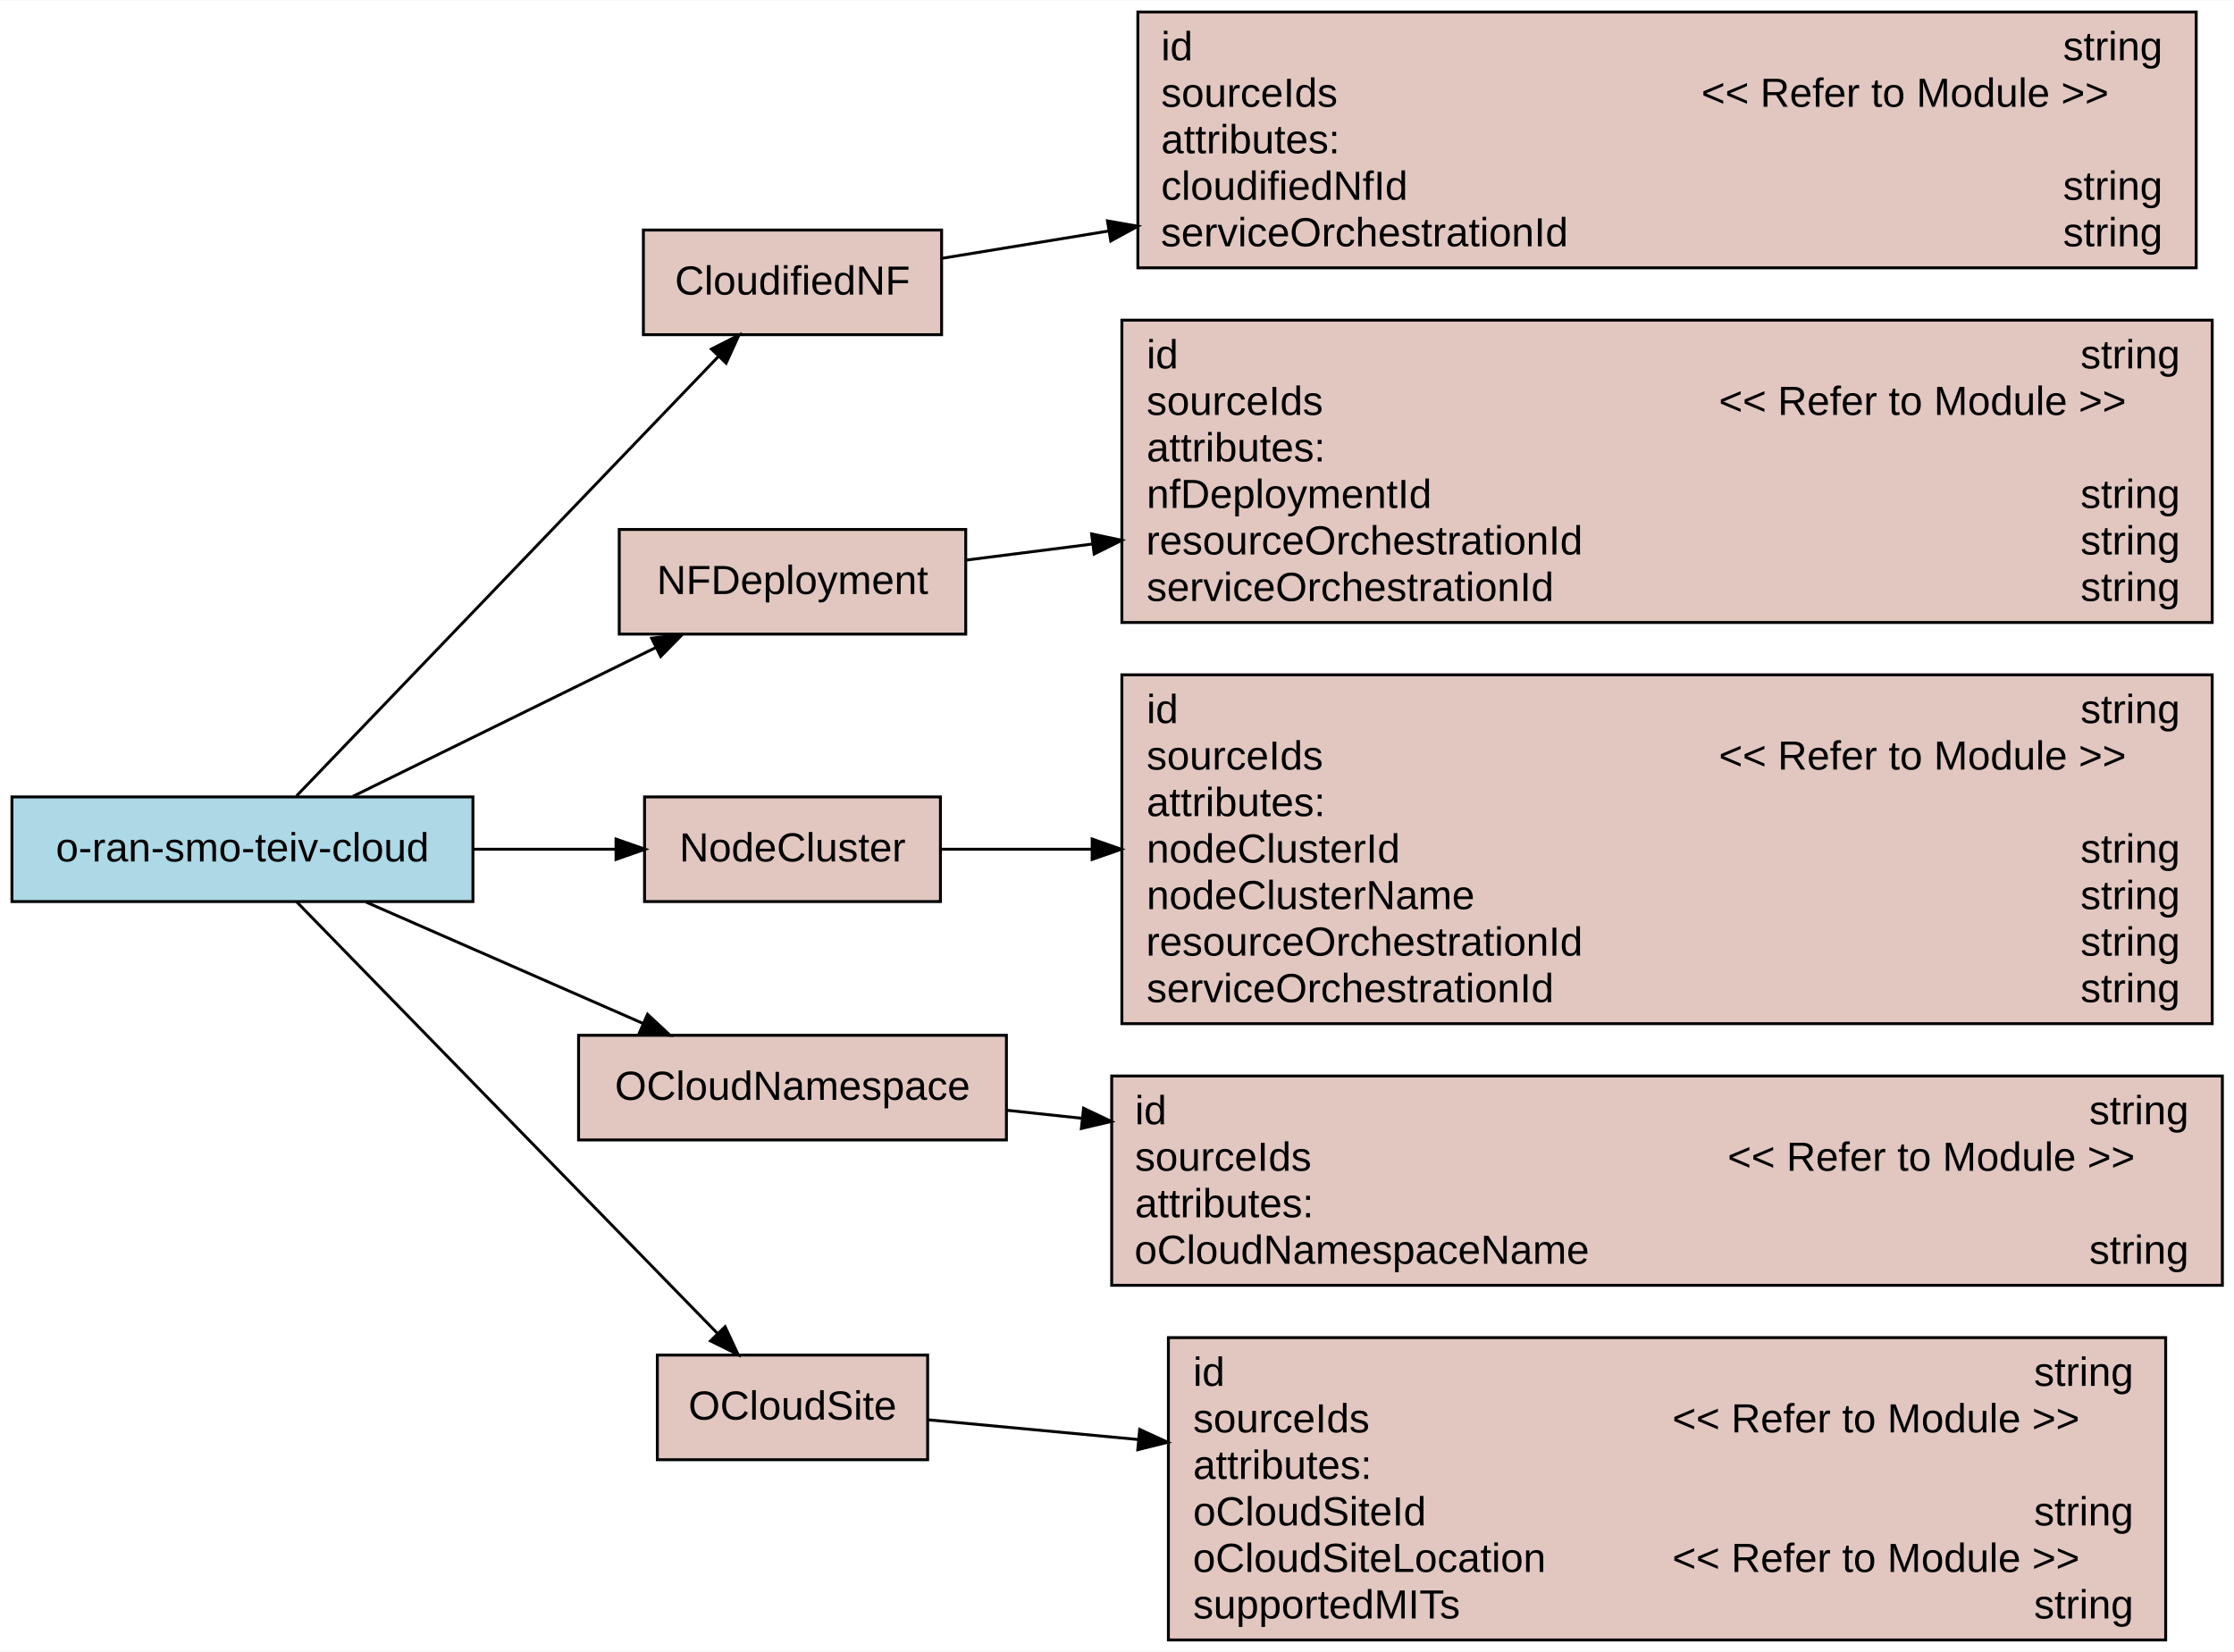
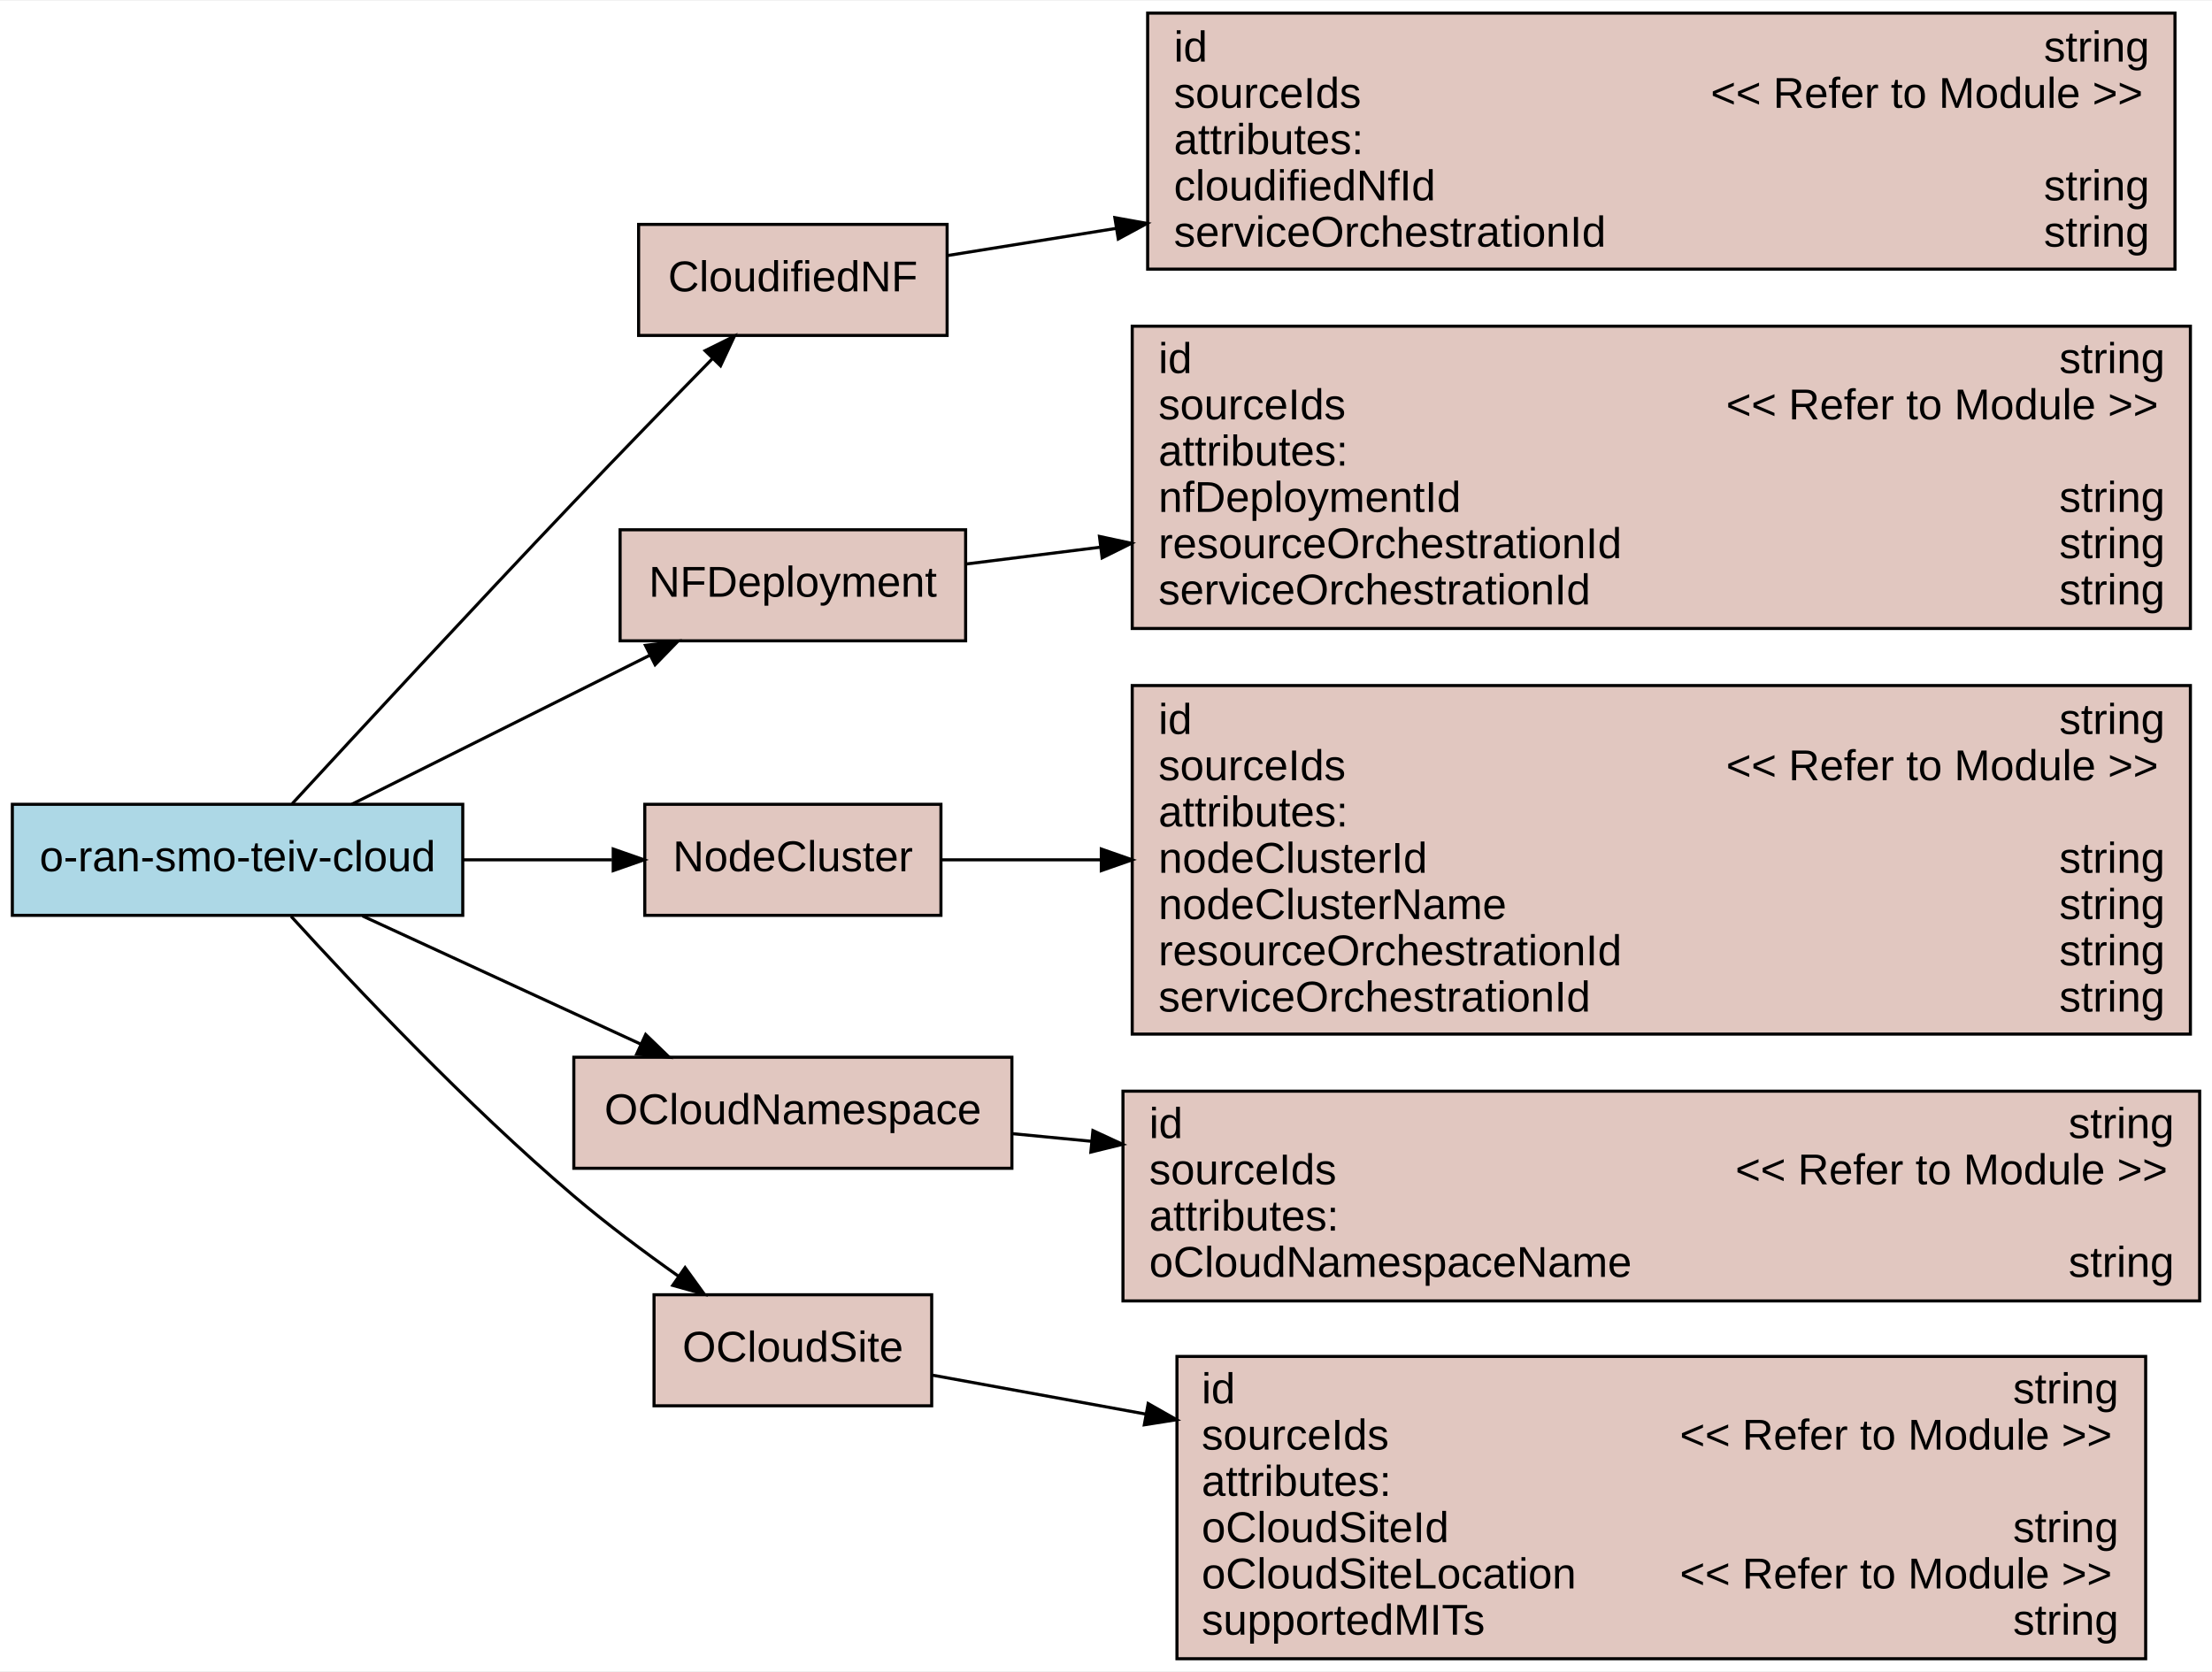
- <svg xmlns="http://www.w3.org/2000/svg" width="768px" height="568px" viewBox="0.00 0.00 768.35 568.00">
-   <g id="graph0" class="graph" transform="scale(1.0 1.0) rotate(0.0) translate(4.0 564.0)">
-     <polygon fill="white" stroke="transparent" points="-4,4 -4,-564 764.35,-564 764.35,4 -4,4" />
+ <svg xmlns="http://www.w3.org/2000/svg" width="717px" height="542px" viewBox="0.00 0.00 717.00 541.50">
+   <g id="graph0" class="graph" transform="scale(1.0 1.0) rotate(0.0) translate(4.0 537.5)">
+     <polygon fill="white" stroke="transparent" points="-4,4 -4,-537.5 713,-537.5 713,4 -4,4" />
    <g id="node1" class="node">
-       <polygon fill="lightblue" stroke="black" points="158.66,-290 0.11,-290 0.11,-254 158.66,-254 158.66,-290" />
-       <text text-anchor="middle" x="79.39" y="-267.8" font-family="Arial" font-size="14.00">o-ran-smo-teiv-cloud</text>
+       <polygon fill="lightblue" stroke="black" points="146,-277 0,-277 0,-241 146,-241 146,-277" />
+       <text text-anchor="middle" x="73" y="-255.3" font-family="Arial" font-size="14.00">o-ran-smo-teiv-cloud</text>
    </g>
    <g id="node7" class="node">
-       <polygon fill="#89240a" fill-opacity="0.255" stroke="black" points="319.85,-485 217.28,-485 217.28,-449 319.85,-449 319.85,-485" />
-       <text text-anchor="middle" x="268.57" y="-462.8" font-family="Arial" font-size="14.00">CloudifiedNF</text>
+       <polygon fill="#89240a" fill-opacity="0.255" stroke="black" points="303,-465 203,-465 203,-429 303,-429 303,-465" />
+       <text text-anchor="middle" x="253" y="-443.3" font-family="Arial" font-size="14.00">CloudifiedNF</text>
    </g>
    <g id="edge1" class="edge">
-       <path fill="none" stroke="black" d="M98,-290.35C131.53,-325.28 204.61,-401.41 242.95,-441.36" />
-       <polygon fill="black" stroke="black" points="240.69,-444.06 250.14,-448.85 245.74,-439.21 240.69,-444.06" />
+       <path fill="none" stroke="black" d="M90.72,-277.2C111.84,-300.13 149.38,-340.71 182,-375 196.8,-390.56 213.57,-407.82 226.98,-421.53" />
+       <polygon fill="black" stroke="black" points="224.56,-424.06 234.05,-428.76 229.56,-419.16 224.56,-424.06" />
    </g>
    <g id="node8" class="node">
-       <polygon fill="#89240a" fill-opacity="0.255" stroke="black" points="328.15,-382 208.98,-382 208.98,-346 328.15,-346 328.15,-382" />
-       <text text-anchor="middle" x="268.57" y="-359.8" font-family="Arial" font-size="14.00">NFDeployment</text>
+       <polygon fill="#89240a" fill-opacity="0.255" stroke="black" points="309,-366 197,-366 197,-330 309,-330 309,-366" />
+       <text text-anchor="middle" x="253" y="-344.3" font-family="Arial" font-size="14.00">NFDeployment</text>
    </g>
    <g id="edge2" class="edge">
-       <path fill="none" stroke="black" d="M117.37,-290.18C147.23,-304.86 189.42,-325.59 221.48,-341.35" />
-       <polygon fill="black" stroke="black" points="220.14,-344.59 230.66,-345.86 223.23,-338.31 220.14,-344.59" />
+       <path fill="none" stroke="black" d="M110.02,-277.01C137.92,-290.96 176.73,-310.36 206.72,-325.36" />
+       <polygon fill="black" stroke="black" points="205.22,-328.52 215.73,-329.86 208.35,-322.26 205.22,-328.52" />
    </g>
    <g id="node9" class="node">
-       <polygon fill="#89240a" fill-opacity="0.255" stroke="black" points="319.45,-290 217.68,-290 217.68,-254 319.45,-254 319.45,-290" />
-       <text text-anchor="middle" x="268.57" y="-267.8" font-family="Arial" font-size="14.00">NodeCluster</text>
+       <polygon fill="#89240a" fill-opacity="0.255" stroke="black" points="301,-277 205,-277 205,-241 301,-241 301,-277" />
+       <text text-anchor="middle" x="253" y="-255.3" font-family="Arial" font-size="14.00">NodeCluster</text>
    </g>
    <g id="edge3" class="edge">
-       <path fill="none" stroke="black" d="M158.68,-272C175.12,-272 192.2,-272 207.83,-272" />
-       <polygon fill="black" stroke="black" points="207.87,-275.5 217.87,-272 207.87,-268.5 207.87,-275.5" />
+       <path fill="none" stroke="black" d="M146.14,-259C162.19,-259 179.01,-259 194.38,-259" />
+       <polygon fill="black" stroke="black" points="194.77,-262.5 204.77,-259 194.77,-255.5 194.77,-262.5" />
    </g>
    <g id="node10" class="node">
-       <polygon fill="#89240a" fill-opacity="0.255" stroke="black" points="342.14,-208 194.99,-208 194.99,-172 342.14,-172 342.14,-208" />
-       <text text-anchor="middle" x="268.57" y="-185.8" font-family="Arial" font-size="14.00">OCloudNamespace</text>
+       <polygon fill="#89240a" fill-opacity="0.255" stroke="black" points="324,-195 182,-195 182,-159 324,-159 324,-195" />
+       <text text-anchor="middle" x="253" y="-173.3" font-family="Arial" font-size="14.00">OCloudNamespace</text>
    </g>
    <g id="edge4" class="edge">
-       <path fill="none" stroke="black" d="M121.93,-253.8C150.02,-241.5 187.27,-225.18 217.07,-212.12" />
-       <polygon fill="black" stroke="black" points="218.71,-215.22 226.46,-208.01 215.9,-208.81 218.71,-215.22" />
+       <path fill="none" stroke="black" d="M113.5,-240.8C140.1,-228.55 175.34,-212.32 203.61,-199.29" />
+       <polygon fill="black" stroke="black" points="205.29,-202.37 212.91,-195.01 202.37,-196.01 205.29,-202.37" />
    </g>
    <g id="node11" class="node">
-       <polygon fill="#89240a" fill-opacity="0.255" stroke="black" points="315.05,-98 222.08,-98 222.08,-62 315.05,-62 315.05,-98" />
-       <text text-anchor="middle" x="268.57" y="-75.8" font-family="Arial" font-size="14.00">OCloudSite</text>
+       <polygon fill="#89240a" fill-opacity="0.255" stroke="black" points="298,-118 208,-118 208,-82 298,-82 298,-118" />
+       <text text-anchor="middle" x="253" y="-96.3" font-family="Arial" font-size="14.00">OCloudSite</text>
    </g>
    <g id="edge5" class="edge">
-       <path fill="none" stroke="black" d="M98,-253.94C131.44,-219.63 204.24,-144.96 242.66,-105.55" />
-       <polygon fill="black" stroke="black" points="245.39,-107.76 249.87,-98.15 240.38,-102.87 245.39,-107.76" />
+       <path fill="none" stroke="black" d="M90.34,-240.69C110.78,-218.24 147.31,-179.52 182,-150 192.6,-140.98 204.77,-131.89 215.95,-123.99" />
+       <polygon fill="black" stroke="black" points="218.06,-126.79 224.27,-118.2 214.06,-121.04 218.06,-126.79" />
    </g>
    <g id="node2" class="node">
-       <polygon fill="#89240a" fill-opacity="0.255" stroke="black" points="751.35,-560 387.35,-560 387.35,-472 751.35,-472 751.35,-560" />
-       <text text-anchor="start" x="395.35" y="-543.4" font-family="Arial" font-size="14.00">id</text>
-       <text text-anchor="start" x="705.56" y="-543.4" font-family="Arial" font-size="14.00">string</text>
-       <text text-anchor="start" x="395.35" y="-527.4" font-family="Arial" font-size="14.00">sourceIds</text>
-       <text text-anchor="start" x="581.17" y="-527.4" font-family="Arial" font-size="14.00">&lt;&lt; Refer to Module &gt;&gt;</text>
-       <text text-anchor="start" x="395.35" y="-511.4" font-family="Arial" font-size="14.00"> attributes: </text>
-       <text text-anchor="start" x="395.35" y="-495.4" font-family="Arial" font-size="14.00">        cloudifiedNfId</text>
-       <text text-anchor="start" x="705.56" y="-495.4" font-family="Arial" font-size="14.00">string</text>
-       <text text-anchor="start" x="395.27" y="-479.4" font-family="Arial" font-size="14.00">        serviceOrchestrationId</text>
-       <text text-anchor="start" x="705.56" y="-479.4" font-family="Arial" font-size="14.00">string</text>
+       <polygon fill="#89240a" fill-opacity="0.255" stroke="black" points="701,-533.5 368,-533.5 368,-450.5 701,-450.5 701,-533.5" />
+       <text text-anchor="start" x="376.5" y="-517.8" font-family="Arial" font-size="14.00">id</text>
+       <text text-anchor="start" x="658.5" y="-517.8" font-family="Arial" font-size="14.00">string</text>
+       <text text-anchor="start" x="376.5" y="-502.8" font-family="Arial" font-size="14.00">sourceIds</text>
+       <text text-anchor="start" x="550.5" y="-502.8" font-family="Arial" font-size="14.00">&lt;&lt; Refer to Module &gt;&gt;</text>
+       <text text-anchor="start" x="376.5" y="-487.8" font-family="Arial" font-size="14.00"> attributes: </text>
+       <text text-anchor="start" x="376.5" y="-472.8" font-family="Arial" font-size="14.00">        cloudifiedNfId</text>
+       <text text-anchor="start" x="658.5" y="-472.8" font-family="Arial" font-size="14.00">string</text>
+       <text text-anchor="start" x="376.5" y="-457.8" font-family="Arial" font-size="14.00">        serviceOrchestrationId</text>
+       <text text-anchor="start" x="658.5" y="-457.8" font-family="Arial" font-size="14.00">string</text>
    </g>
    <g id="node3" class="node">
-       <polygon fill="#89240a" fill-opacity="0.255" stroke="black" points="756.85,-454 381.85,-454 381.85,-350 756.85,-350 756.85,-454" />
-       <text text-anchor="start" x="390.35" y="-437.4" font-family="Arial" font-size="14.00">id</text>
-       <text text-anchor="start" x="711.56" y="-437.4" font-family="Arial" font-size="14.00">string</text>
-       <text text-anchor="start" x="390.35" y="-421.4" font-family="Arial" font-size="14.00">sourceIds</text>
-       <text text-anchor="start" x="587.17" y="-421.4" font-family="Arial" font-size="14.00">&lt;&lt; Refer to Module &gt;&gt;</text>
-       <text text-anchor="start" x="390.35" y="-405.4" font-family="Arial" font-size="14.00"> attributes: </text>
-       <text text-anchor="start" x="390.35" y="-389.4" font-family="Arial" font-size="14.00">        nfDeploymentId</text>
-       <text text-anchor="start" x="711.56" y="-389.4" font-family="Arial" font-size="14.00">string</text>
-       <text text-anchor="start" x="390.17" y="-373.4" font-family="Arial" font-size="14.00">        resourceOrchestrationId</text>
-       <text text-anchor="start" x="711.56" y="-373.4" font-family="Arial" font-size="14.00">string</text>
-       <text text-anchor="start" x="390.35" y="-357.4" font-family="Arial" font-size="14.00">        serviceOrchestrationId</text>
-       <text text-anchor="start" x="711.56" y="-357.4" font-family="Arial" font-size="14.00">string</text>
+       <polygon fill="#89240a" fill-opacity="0.255" stroke="black" points="706,-432 363,-432 363,-334 706,-334 706,-432" />
+       <text text-anchor="start" x="371.5" y="-416.8" font-family="Arial" font-size="14.00">id</text>
+       <text text-anchor="start" x="663.5" y="-416.8" font-family="Arial" font-size="14.00">string</text>
+       <text text-anchor="start" x="371.5" y="-401.8" font-family="Arial" font-size="14.00">sourceIds</text>
+       <text text-anchor="start" x="555.5" y="-401.8" font-family="Arial" font-size="14.00">&lt;&lt; Refer to Module &gt;&gt;</text>
+       <text text-anchor="start" x="371.5" y="-386.8" font-family="Arial" font-size="14.00"> attributes: </text>
+       <text text-anchor="start" x="371.5" y="-371.8" font-family="Arial" font-size="14.00">        nfDeploymentId</text>
+       <text text-anchor="start" x="663.5" y="-371.8" font-family="Arial" font-size="14.00">string</text>
+       <text text-anchor="start" x="371.5" y="-356.8" font-family="Arial" font-size="14.00">        resourceOrchestrationId</text>
+       <text text-anchor="start" x="663.5" y="-356.8" font-family="Arial" font-size="14.00">string</text>
+       <text text-anchor="start" x="371.5" y="-341.8" font-family="Arial" font-size="14.00">        serviceOrchestrationId</text>
+       <text text-anchor="start" x="663.5" y="-341.8" font-family="Arial" font-size="14.00">string</text>
    </g>
    <g id="node4" class="node">
-       <polygon fill="#89240a" fill-opacity="0.255" stroke="black" points="756.85,-332 381.85,-332 381.85,-212 756.85,-212 756.85,-332" />
-       <text text-anchor="start" x="390.35" y="-315.4" font-family="Arial" font-size="14.00">id</text>
-       <text text-anchor="start" x="711.56" y="-315.4" font-family="Arial" font-size="14.00">string</text>
-       <text text-anchor="start" x="390.35" y="-299.4" font-family="Arial" font-size="14.00">sourceIds</text>
-       <text text-anchor="start" x="587.17" y="-299.4" font-family="Arial" font-size="14.00">&lt;&lt; Refer to Module &gt;&gt;</text>
-       <text text-anchor="start" x="390.35" y="-283.4" font-family="Arial" font-size="14.00"> attributes: </text>
-       <text text-anchor="start" x="390.35" y="-267.4" font-family="Arial" font-size="14.00">        nodeClusterId</text>
-       <text text-anchor="start" x="711.56" y="-267.4" font-family="Arial" font-size="14.00">string</text>
-       <text text-anchor="start" x="390.35" y="-251.4" font-family="Arial" font-size="14.00">        nodeClusterName</text>
-       <text text-anchor="start" x="711.56" y="-251.4" font-family="Arial" font-size="14.00">string</text>
-       <text text-anchor="start" x="390.17" y="-235.4" font-family="Arial" font-size="14.00">        resourceOrchestrationId</text>
-       <text text-anchor="start" x="711.56" y="-235.4" font-family="Arial" font-size="14.00">string</text>
-       <text text-anchor="start" x="390.35" y="-219.4" font-family="Arial" font-size="14.00">        serviceOrchestrationId</text>
-       <text text-anchor="start" x="711.56" y="-219.4" font-family="Arial" font-size="14.00">string</text>
+       <polygon fill="#89240a" fill-opacity="0.255" stroke="black" points="706,-315.5 363,-315.5 363,-202.5 706,-202.5 706,-315.5" />
+       <text text-anchor="start" x="371.5" y="-299.8" font-family="Arial" font-size="14.00">id</text>
+       <text text-anchor="start" x="663.5" y="-299.8" font-family="Arial" font-size="14.00">string</text>
+       <text text-anchor="start" x="371.5" y="-284.8" font-family="Arial" font-size="14.00">sourceIds</text>
+       <text text-anchor="start" x="555.5" y="-284.8" font-family="Arial" font-size="14.00">&lt;&lt; Refer to Module &gt;&gt;</text>
+       <text text-anchor="start" x="371.5" y="-269.8" font-family="Arial" font-size="14.00"> attributes: </text>
+       <text text-anchor="start" x="371.5" y="-254.8" font-family="Arial" font-size="14.00">        nodeClusterId</text>
+       <text text-anchor="start" x="663.5" y="-254.8" font-family="Arial" font-size="14.00">string</text>
+       <text text-anchor="start" x="371.5" y="-239.8" font-family="Arial" font-size="14.00">        nodeClusterName</text>
+       <text text-anchor="start" x="663.5" y="-239.8" font-family="Arial" font-size="14.00">string</text>
+       <text text-anchor="start" x="371.5" y="-224.8" font-family="Arial" font-size="14.00">        resourceOrchestrationId</text>
+       <text text-anchor="start" x="663.5" y="-224.8" font-family="Arial" font-size="14.00">string</text>
+       <text text-anchor="start" x="371.5" y="-209.8" font-family="Arial" font-size="14.00">        serviceOrchestrationId</text>
+       <text text-anchor="start" x="663.5" y="-209.8" font-family="Arial" font-size="14.00">string</text>
    </g>
    <g id="node5" class="node">
-       <polygon fill="#89240a" fill-opacity="0.255" stroke="black" points="760.35,-194 378.35,-194 378.35,-122 760.35,-122 760.35,-194" />
-       <text text-anchor="start" x="386.35" y="-177.4" font-family="Arial" font-size="14.00">id</text>
-       <text text-anchor="start" x="714.56" y="-177.4" font-family="Arial" font-size="14.00">string</text>
-       <text text-anchor="start" x="386.35" y="-161.4" font-family="Arial" font-size="14.00">sourceIds</text>
-       <text text-anchor="start" x="590.17" y="-161.4" font-family="Arial" font-size="14.00">&lt;&lt; Refer to Module &gt;&gt;</text>
-       <text text-anchor="start" x="386.35" y="-145.4" font-family="Arial" font-size="14.00"> attributes: </text>
-       <text text-anchor="start" x="386.17" y="-129.4" font-family="Arial" font-size="14.00">        oCloudNamespaceName</text>
-       <text text-anchor="start" x="714.56" y="-129.4" font-family="Arial" font-size="14.00">string</text>
+       <polygon fill="#89240a" fill-opacity="0.255" stroke="black" points="709,-184 360,-184 360,-116 709,-116 709,-184" />
+       <text text-anchor="start" x="368.5" y="-168.8" font-family="Arial" font-size="14.00">id</text>
+       <text text-anchor="start" x="666.5" y="-168.8" font-family="Arial" font-size="14.00">string</text>
+       <text text-anchor="start" x="368.5" y="-153.8" font-family="Arial" font-size="14.00">sourceIds</text>
+       <text text-anchor="start" x="558.5" y="-153.8" font-family="Arial" font-size="14.00">&lt;&lt; Refer to Module &gt;&gt;</text>
+       <text text-anchor="start" x="368.5" y="-138.8" font-family="Arial" font-size="14.00"> attributes: </text>
+       <text text-anchor="start" x="368.5" y="-123.8" font-family="Arial" font-size="14.00">        oCloudNamespaceName</text>
+       <text text-anchor="start" x="666.5" y="-123.8" font-family="Arial" font-size="14.00">string</text>
    </g>
    <g id="node6" class="node">
-       <polygon fill="#89240a" fill-opacity="0.255" stroke="black" points="740.85,-104 397.85,-104 397.85,0 740.85,0 740.85,-104" />
-       <text text-anchor="start" x="406.35" y="-87.4" font-family="Arial" font-size="14.00">id</text>
-       <text text-anchor="start" x="695.56" y="-87.4" font-family="Arial" font-size="14.00">string</text>
-       <text text-anchor="start" x="406.35" y="-71.4" font-family="Arial" font-size="14.00">sourceIds</text>
-       <text text-anchor="start" x="571.17" y="-71.4" font-family="Arial" font-size="14.00">&lt;&lt; Refer to Module &gt;&gt;</text>
-       <text text-anchor="start" x="406.35" y="-55.4" font-family="Arial" font-size="14.00"> attributes: </text>
-       <text text-anchor="start" x="406.35" y="-39.4" font-family="Arial" font-size="14.00">        oCloudSiteId</text>
-       <text text-anchor="start" x="695.56" y="-39.4" font-family="Arial" font-size="14.00">string</text>
-       <text text-anchor="start" x="406.27" y="-23.4" font-family="Arial" font-size="14.00">        oCloudSiteLocation</text>
-       <text text-anchor="start" x="571.17" y="-23.4" font-family="Arial" font-size="14.00">&lt;&lt; Refer to Module &gt;&gt;</text>
-       <text text-anchor="start" x="406.35" y="-7.4" font-family="Arial" font-size="14.00">        supportedMITs</text>
-       <text text-anchor="start" x="695.56" y="-7.4" font-family="Arial" font-size="14.00">string</text>
+       <polygon fill="#89240a" fill-opacity="0.255" stroke="black" points="691.5,-98 377.5,-98 377.5,0 691.5,0 691.5,-98" />
+       <text text-anchor="start" x="385.5" y="-82.8" font-family="Arial" font-size="14.00">id</text>
+       <text text-anchor="start" x="648.5" y="-82.8" font-family="Arial" font-size="14.00">string</text>
+       <text text-anchor="start" x="385.5" y="-67.8" font-family="Arial" font-size="14.00">sourceIds</text>
+       <text text-anchor="start" x="540.5" y="-67.8" font-family="Arial" font-size="14.00">&lt;&lt; Refer to Module &gt;&gt;</text>
+       <text text-anchor="start" x="385.5" y="-52.8" font-family="Arial" font-size="14.00"> attributes: </text>
+       <text text-anchor="start" x="385.5" y="-37.8" font-family="Arial" font-size="14.00">        oCloudSiteId</text>
+       <text text-anchor="start" x="648.5" y="-37.8" font-family="Arial" font-size="14.00">string</text>
+       <text text-anchor="start" x="385.5" y="-22.8" font-family="Arial" font-size="14.00">        oCloudSiteLocation</text>
+       <text text-anchor="start" x="540.5" y="-22.8" font-family="Arial" font-size="14.00">&lt;&lt; Refer to Module &gt;&gt;</text>
+       <text text-anchor="start" x="385.5" y="-7.8" font-family="Arial" font-size="14.00">        supportedMITs</text>
+       <text text-anchor="start" x="648.5" y="-7.8" font-family="Arial" font-size="14.00">string</text>
    </g>
    <g id="edge6" class="edge">
-       <path fill="none" stroke="black" d="M319.91,-475.26C336.64,-478 356.38,-481.24 377.31,-484.67" />
-       <polygon fill="black" stroke="black" points="376.9,-488.15 387.33,-486.31 378.03,-481.24 376.9,-488.15" />
+       <path fill="none" stroke="black" d="M303.01,-454.89C319.01,-457.47 337.81,-460.49 357.66,-463.69" />
+       <polygon fill="black" stroke="black" points="357.37,-467.19 367.8,-465.32 358.48,-460.28 357.37,-467.19" />
    </g>
    <g id="edge7" class="edge">
-       <path fill="none" stroke="black" d="M328.24,-371.46C341.41,-373.14 356.1,-375.01 371.55,-376.97" />
-       <polygon fill="black" stroke="black" points="371.44,-380.48 381.8,-378.27 372.32,-373.54 371.44,-380.48" />
+       <path fill="none" stroke="black" d="M309.22,-354.91C322.34,-356.56 337.04,-358.4 352.49,-360.33" />
+       <polygon fill="black" stroke="black" points="352.38,-363.85 362.74,-361.62 353.25,-356.9 352.38,-363.85" />
    </g>
    <g id="edge8" class="edge">
-       <path fill="none" stroke="black" d="M319.58,-272C334.85,-272 352.67,-272 371.62,-272" />
-       <polygon fill="black" stroke="black" points="371.63,-275.5 381.63,-272 371.63,-268.5 371.63,-275.5" />
+       <path fill="none" stroke="black" d="M301.1,-259C316.2,-259 333.92,-259 352.74,-259" />
+       <polygon fill="black" stroke="black" points="352.98,-262.5 362.98,-259 352.98,-255.5 352.98,-262.5" />
    </g>
    <g id="edge9" class="edge">
-       <path fill="none" stroke="black" d="M342.28,-182.21C350.5,-181.33 359.14,-180.41 368.06,-179.45" />
-       <polygon fill="black" stroke="black" points="368.67,-182.91 378.24,-178.36 367.93,-175.95 368.67,-182.91" />
+       <path fill="none" stroke="black" d="M324.17,-170.22C332.33,-169.43 340.93,-168.6 349.78,-167.75" />
+       <polygon fill="black" stroke="black" points="350.26,-171.22 359.88,-166.77 349.59,-164.25 350.26,-171.22" />
    </g>
    <g id="edge10" class="edge">
-       <path fill="none" stroke="black" d="M315.27,-75.72C335.49,-73.82 360.71,-71.46 387.34,-68.96" />
-       <polygon fill="black" stroke="black" points="387.98,-72.42 397.61,-68 387.33,-65.45 387.98,-72.42" />
+       <path fill="none" stroke="black" d="M298.29,-91.92C317.72,-88.37 341.87,-83.97 367.23,-79.34" />
+       <polygon fill="black" stroke="black" points="368.17,-82.72 377.38,-77.49 366.92,-75.84 368.17,-82.72" />
    </g>
  </g>
</svg>
